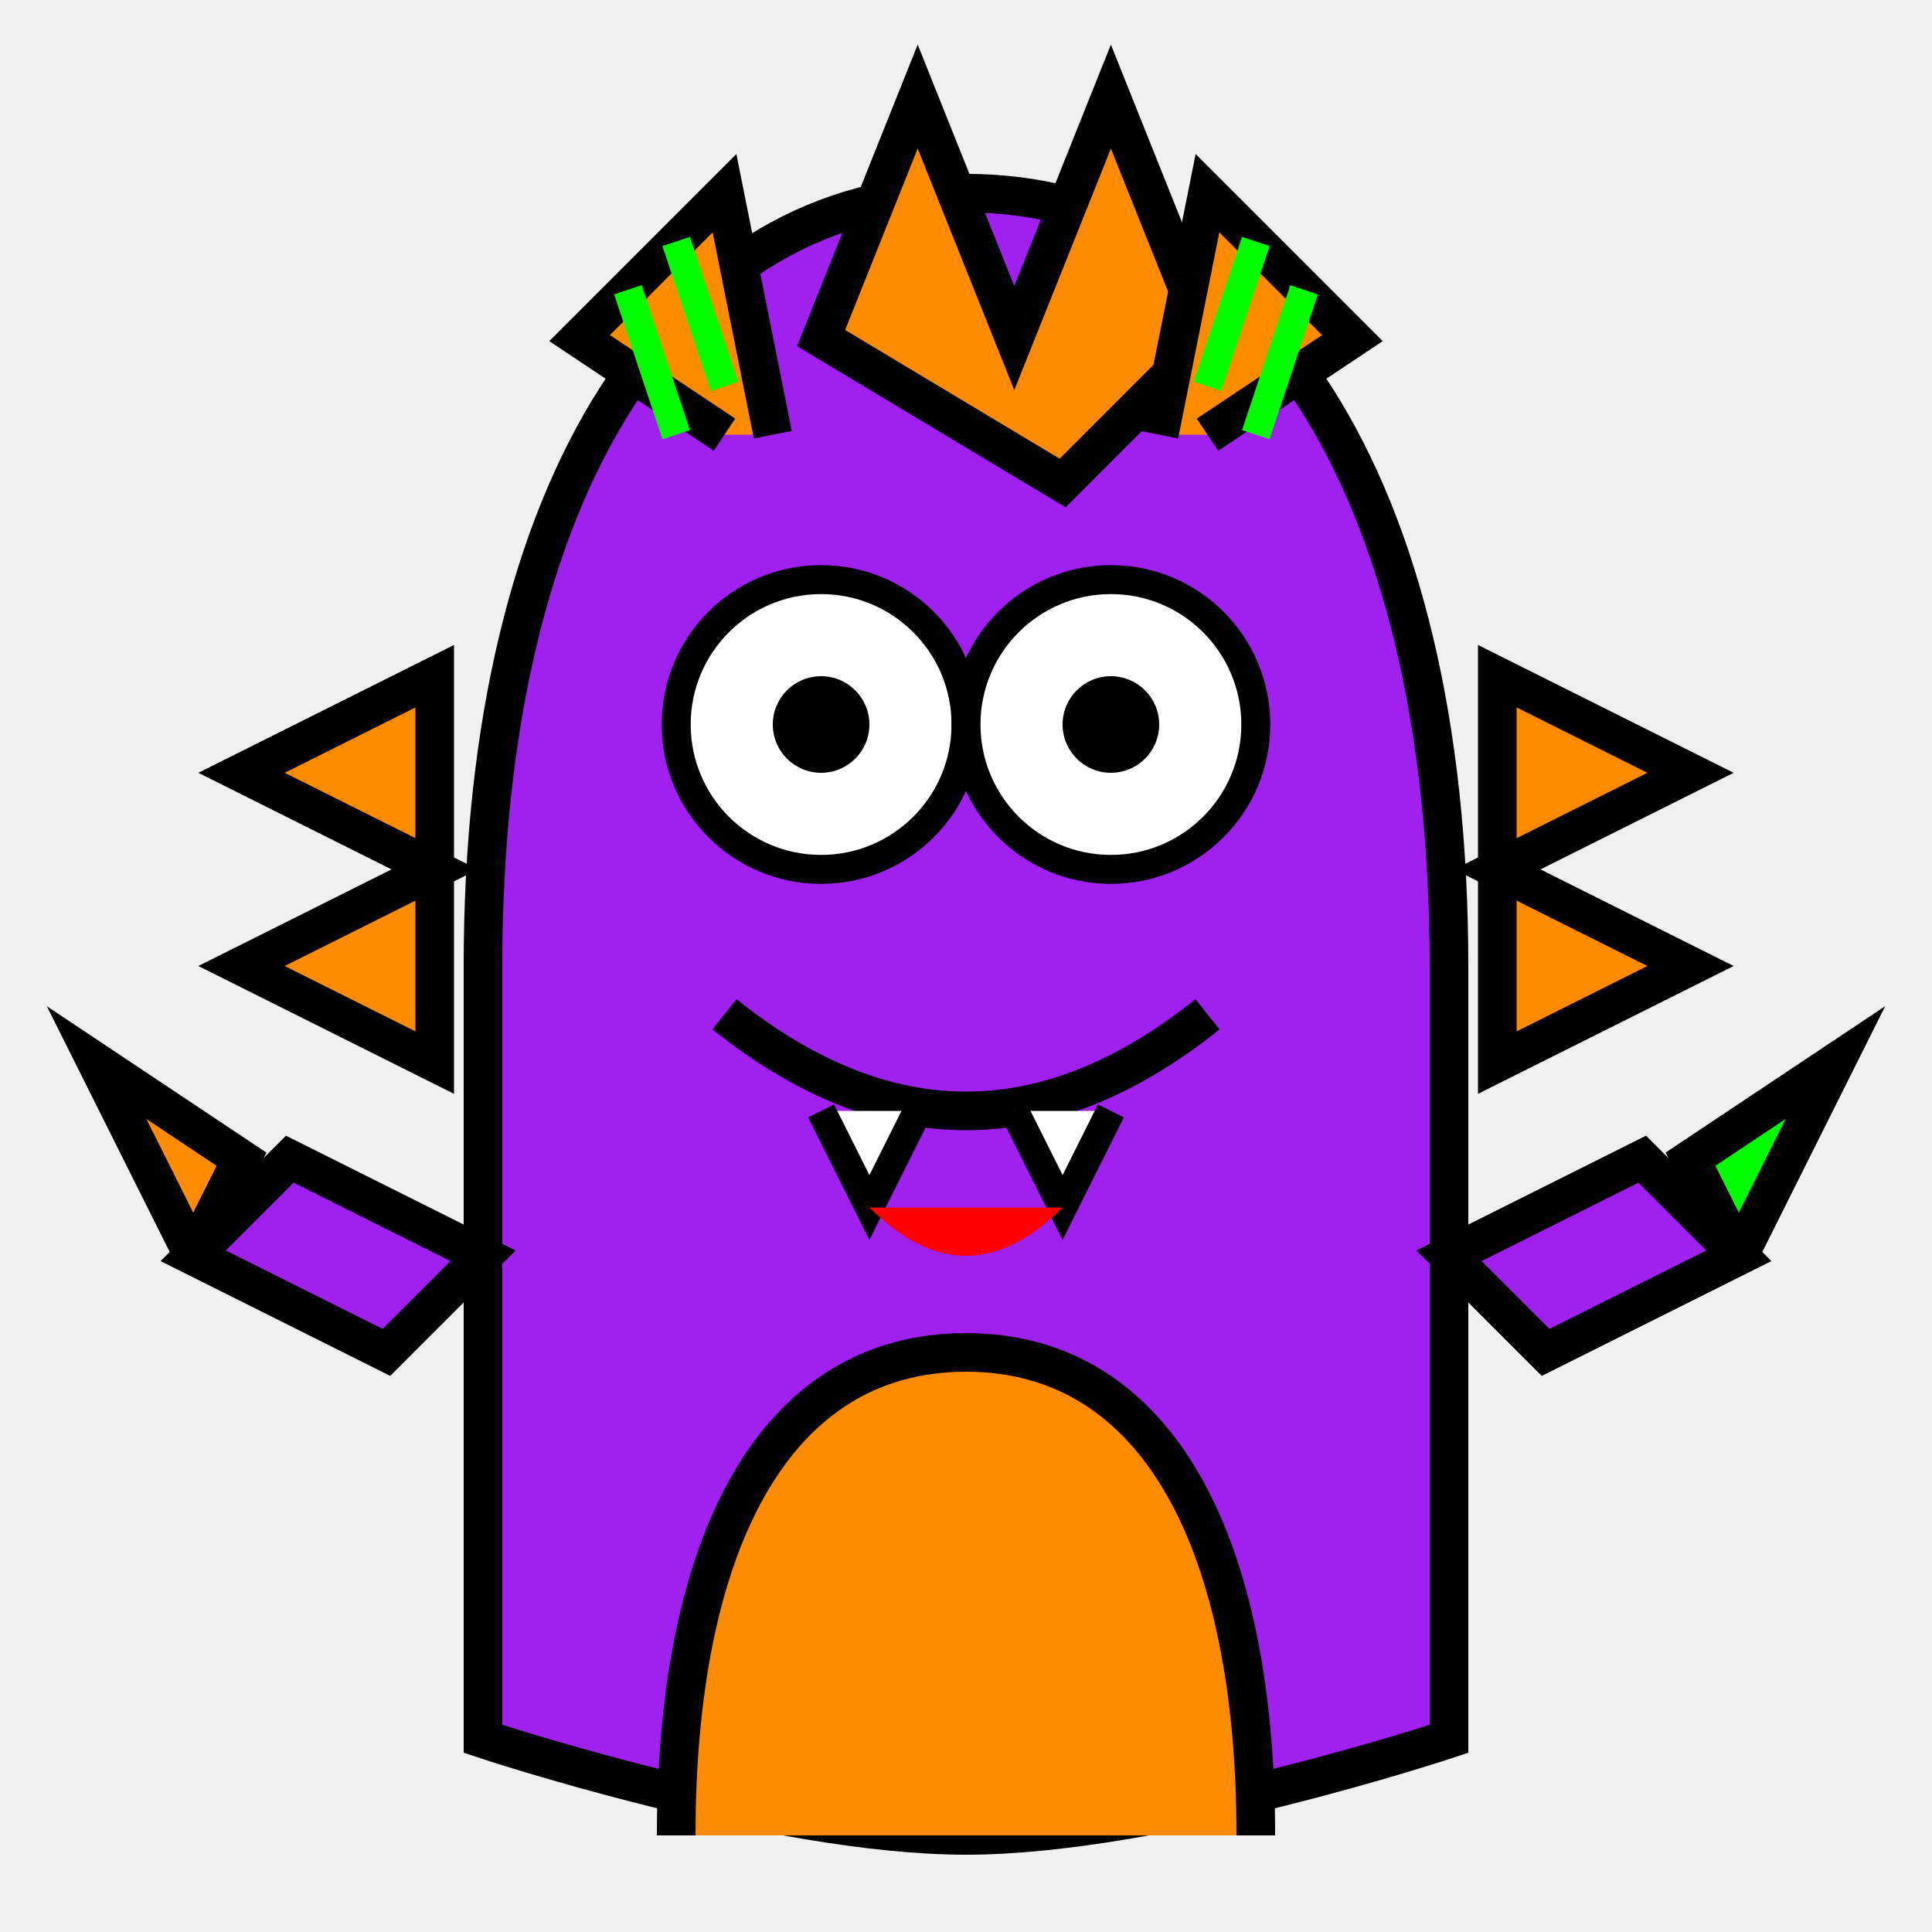
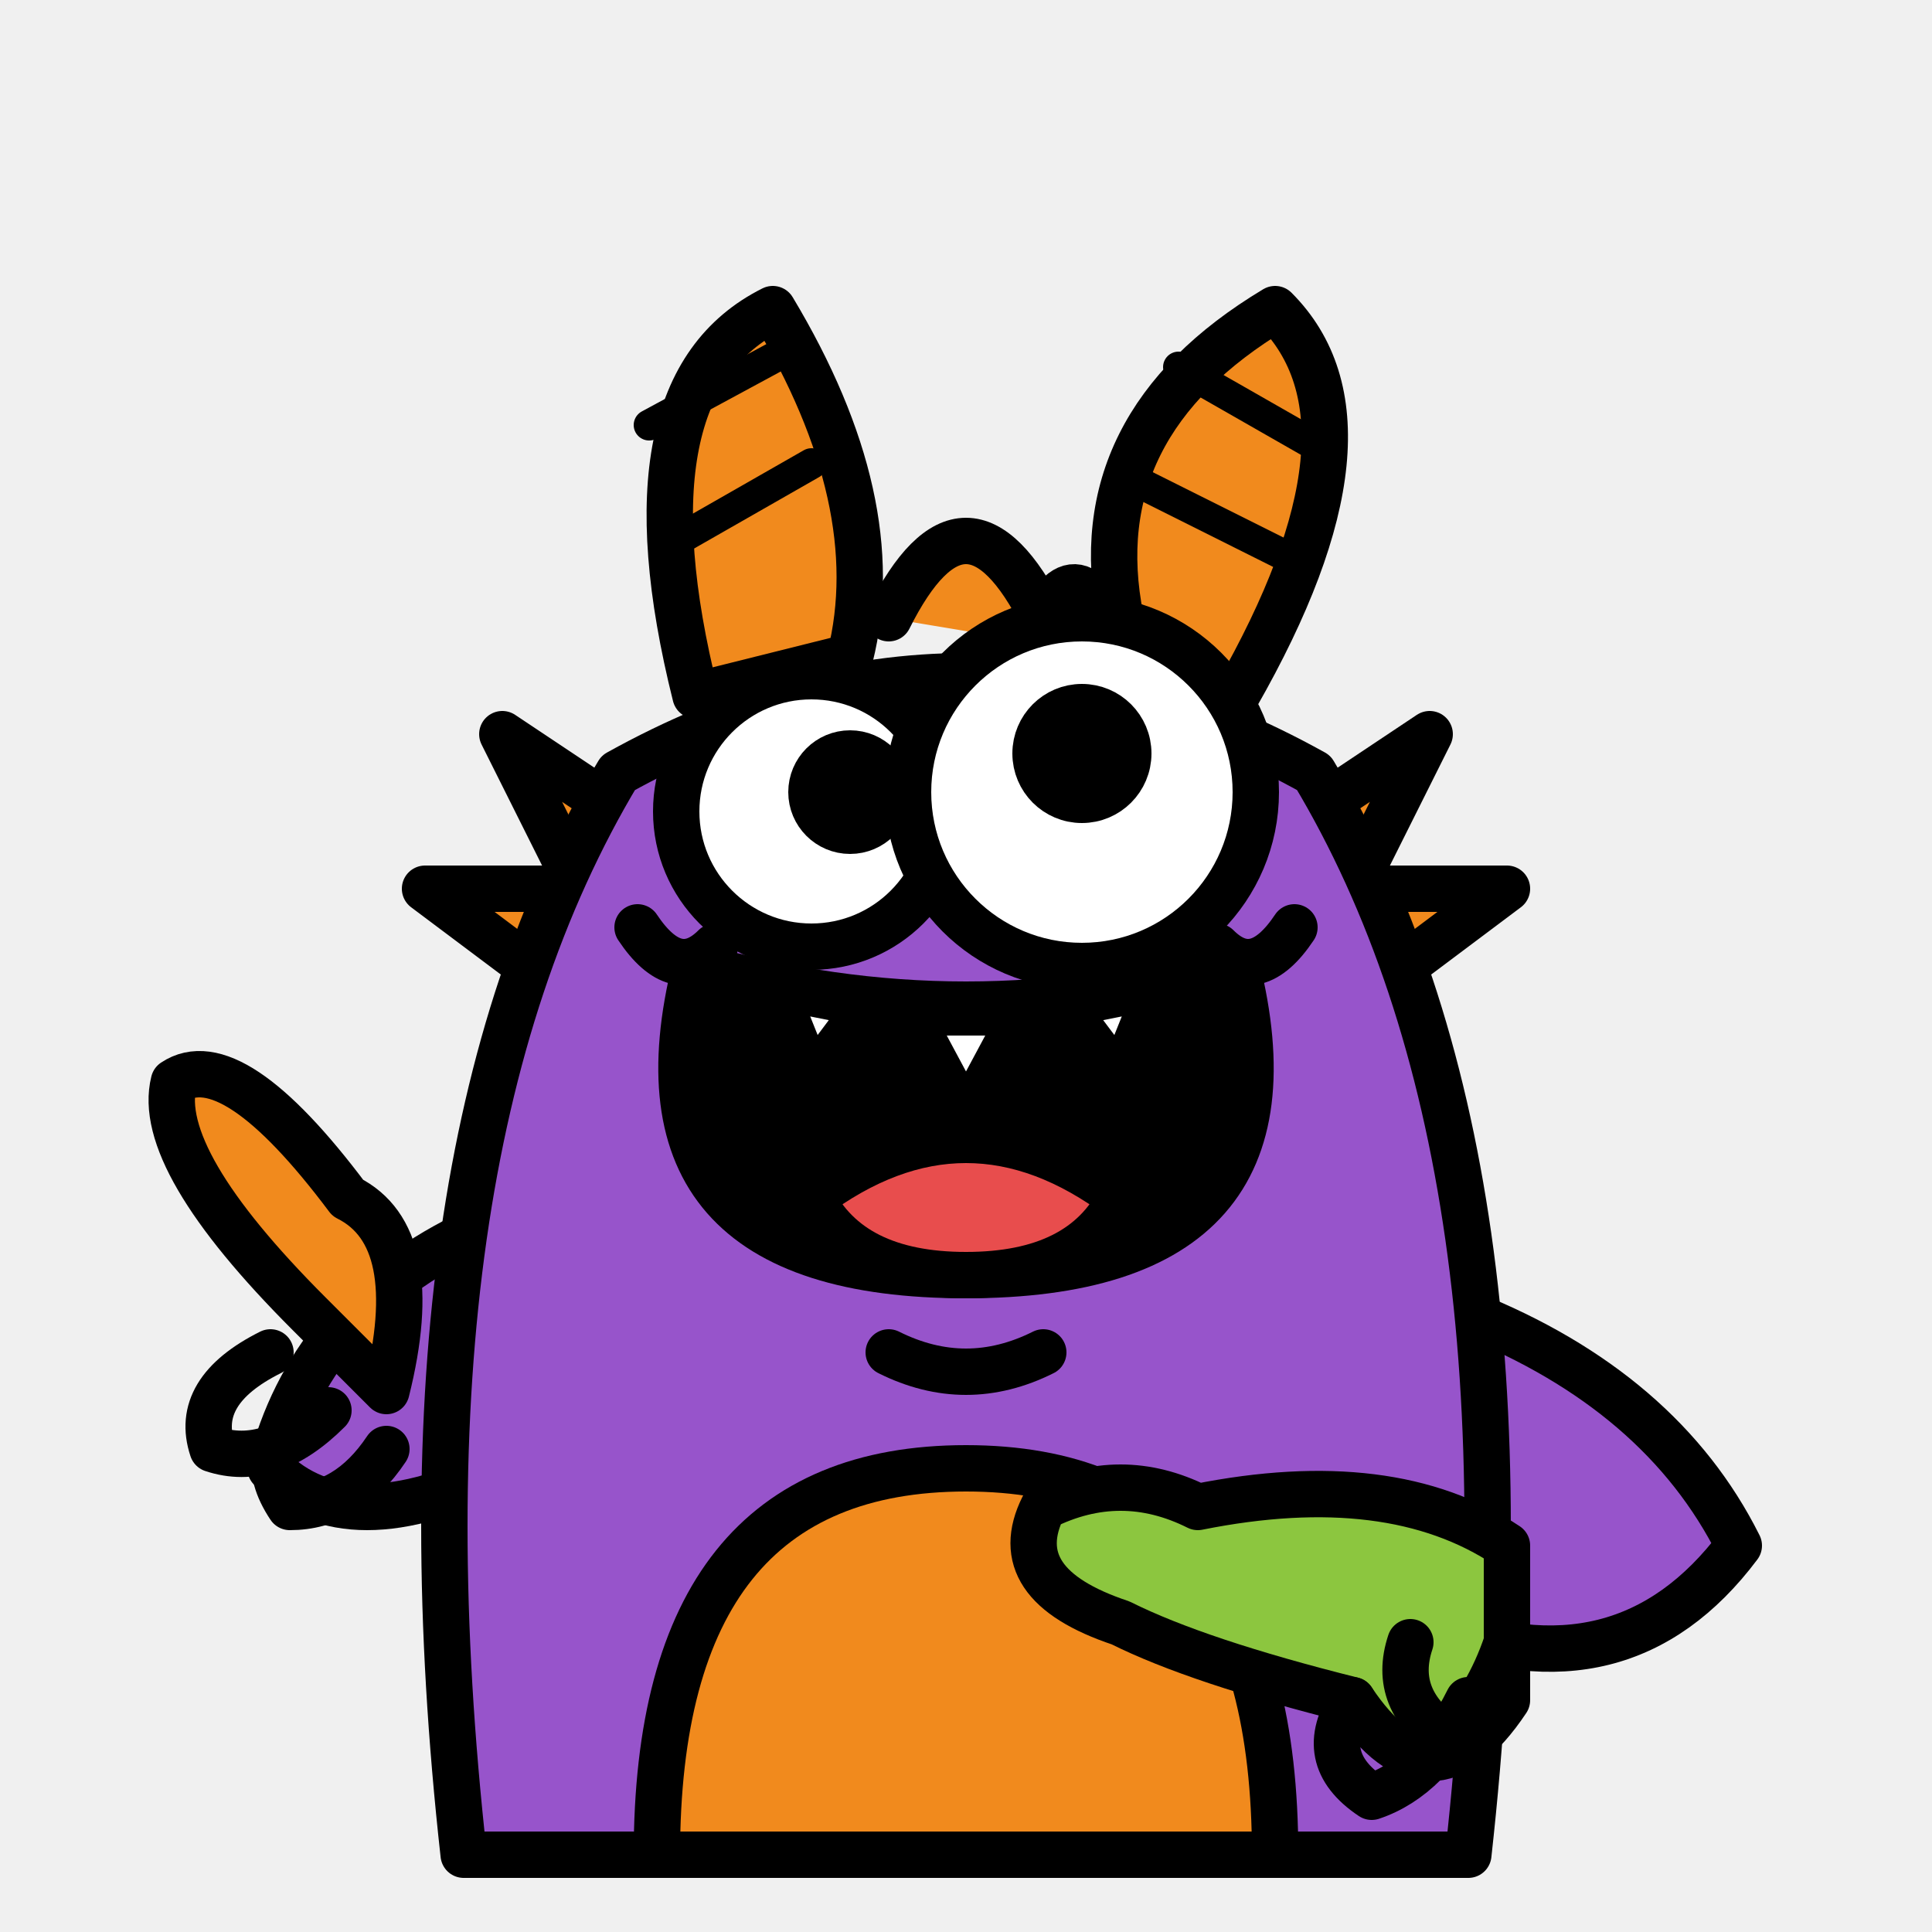
- <svg xmlns="http://www.w3.org/2000/svg" width="200" height="200" viewBox="0 0 200 200">
-   <path d="M100 20C70 20 50 50 50 100L50 180C50 180 80 190 100 190C120 190 150 180 150 180L150 100C150 50 130 20 100 20Z" fill="#a020f0" stroke="#000000" stroke-width="4" />
-   <path d="M70 190C70 160 80 140 100 140C120 140 130 160 130 190" fill="#ff8c00" stroke="#000000" stroke-width="4" />
-   <path d="M85 35L95 10L105 35L115 10L125 35L110 50Z" fill="#ff8c00" stroke="#000000" stroke-width="4" />
-   <path d="M45 70L25 80L45 90L25 100L45 110Z" fill="#ff8c00" stroke="#000000" stroke-width="4" />
-   <path d="M155 70L175 80L155 90L175 100L155 110Z" fill="#ff8c00" stroke="#000000" stroke-width="4" />
-   <path d="M80 45L75 20L60 35L75 45" fill="#ff8c00" stroke="#000000" stroke-width="4" />
-   <path d="M70 25L75 40" fill="none" stroke="#00ff00" stroke-width="3" />
-   <path d="M65 30L70 45" fill="none" stroke="#00ff00" stroke-width="3" />
-   <path d="M120 45L125 20L140 35L125 45" fill="#ff8c00" stroke="#000000" stroke-width="4" />
-   <path d="M130 25L125 40" fill="none" stroke="#00ff00" stroke-width="3" />
-   <path d="M135 30L130 45" fill="none" stroke="#00ff00" stroke-width="3" />
-   <circle cx="85" cy="75" r="15" fill="#ffffff" stroke="#000000" stroke-width="3" />
-   <circle cx="85" cy="75" r="5" fill="#000000" />
-   <circle cx="115" cy="75" r="15" fill="#ffffff" stroke="#000000" stroke-width="3" />
-   <circle cx="115" cy="75" r="5" fill="#000000" />
-   <path d="M75 105Q100 125 125 105" fill="none" stroke="#000000" stroke-width="4" />
-   <path d="M85 115L90 125L95 115" fill="#ffffff" stroke="#000000" stroke-width="3" />
-   <path d="M105 115L110 125L115 115" fill="#ffffff" stroke="#000000" stroke-width="3" />
-   <path d="M90 125Q100 135 110 125" fill="#ff0000" />
-   <path d="M50 130L30 120L20 130L40 140Z" fill="#a020f0" stroke="#000000" stroke-width="4" />
-   <path d="M150 130L170 120L180 130L160 140Z" fill="#a020f0" stroke="#000000" stroke-width="4" />
-   <path d="M20 130L10 110L25 120L20 130" fill="#ff8c00" stroke="#000000" stroke-width="4" />
-   <path d="M180 130L190 110L175 120L180 130" fill="#00ff00" stroke="#000000" stroke-width="4" />
+ <svg xmlns="http://www.w3.org/2000/svg" viewBox="0 0 500 500" width="100%" height="100%">
+   <defs>
+     <style>
+       .outline { stroke: #000000; stroke-width: 12; stroke-linejoin: round; stroke-linecap: round; }
+       .purple { fill: #9754CB; }
+       .orange { fill: #F18A1D; }
+       .green { fill: #8CC63F; }
+       .white { fill: #FFFFFF; }
+       .red { fill: #E84D4D; }
+       .black { fill: #000000; }
+     </style>
+   </defs>
+   <g class="outline">
+     <path d="M 120 320 Q 80 340 70 380 Q 90 400 130 380 Z" class="purple" />
+     <path d="M 80 340 Q 40 300 45 280 Q 60 270 90 310 Q 110 320 100 360 Z" class="orange" />
+     <path d="M 70 350 Q 50 360 55 375 Q 70 380 85 365" fill="none" class="outline" />
+     <path d="M 80 365 Q 65 375 75 390 Q 90 390 100 375" fill="none" class="outline" />
+     <path d="M 380 340 Q 430 360 450 400 Q 420 440 370 420 Z" class="purple" />
+     <path d="M 180 180 Q 160 100 200 80 Q 230 130 220 170 Z" class="orange" />
+     <path d="M 175 140 L 210 120 M 168 110 L 205 90" class="green" stroke-width="8" />
+     <path d="M 320 180 Q 360 110 330 80 Q 280 110 290 160 Z" class="orange" />
+     <path d="M 335 145 L 295 125 M 340 115 L 305 95" class="green" stroke-width="8" />
+     <path d="M 160 210 L 130 190 L 150 230 L 110 230 L 150 260 L 130 280 L 160 270 Z" class="orange" />
+     <path d="M 340 210 L 370 190 L 350 230 L 390 230 L 350 260 L 370 280 L 340 270 Z" class="orange" />
+     <path d="M 230 160 Q 250 120 270 160 Q 280 140 290 170" class="orange" fill="none" />
+     <path d="M 160 200 Q 250 150 340 200 Q 400 300 380 480 L 120 480 Q 100 300 160 200 Z" class="purple" />
+     <path d="M 170 480 Q 170 380 250 380 Q 330 380 330 480 Z" class="orange" />
+     <path d="M 390 400 Q 360 380 310 390 Q 290 380 270 390 Q 260 410 290 420 Q 310 430 350 440 Q 370 470 390 440 Z" class="green" />
+     <path d="M 350 440 Q 340 455 355 465 Q 370 460 380 440" fill="none" class="outline" />
+     <path d="M 365 425 Q 360 440 375 450 Q 385 440 390 425" fill="none" class="outline" />
+     <path d="M 180 250 Q 250 270 320 250 Q 340 330 250 330 Q 160 330 180 250 Z" class="black" />
+     <path d="M 200 255 L 210 280 L 225 260 Z" class="white" />
+     <path d="M 235 262 L 250 290 L 265 262 Z" class="white" />
+     <path d="M 275 260 L 290 280 L 300 255 Z" class="white" />
+     <path d="M 210 310 Q 250 280 290 310 Q 280 330 250 330 Q 220 330 210 310 Z" class="red" />
+     <circle cx="210" cy="210" r="35" class="white" />
+     <circle cx="280" cy="205" r="45" class="white" />
+     <circle cx="220" cy="205" r="10" class="black" />
+     <circle cx="280" cy="195" r="12" class="black" />
+     <path d="M 165 240 Q 175 255 185 245" fill="none" class="outline" />
+     <path d="M 335 240 Q 325 255 315 245" fill="none" class="outline" />
+     <path d="M 230 350 Q 250 360 270 350" fill="none" class="outline" />
+   </g>
</svg>
